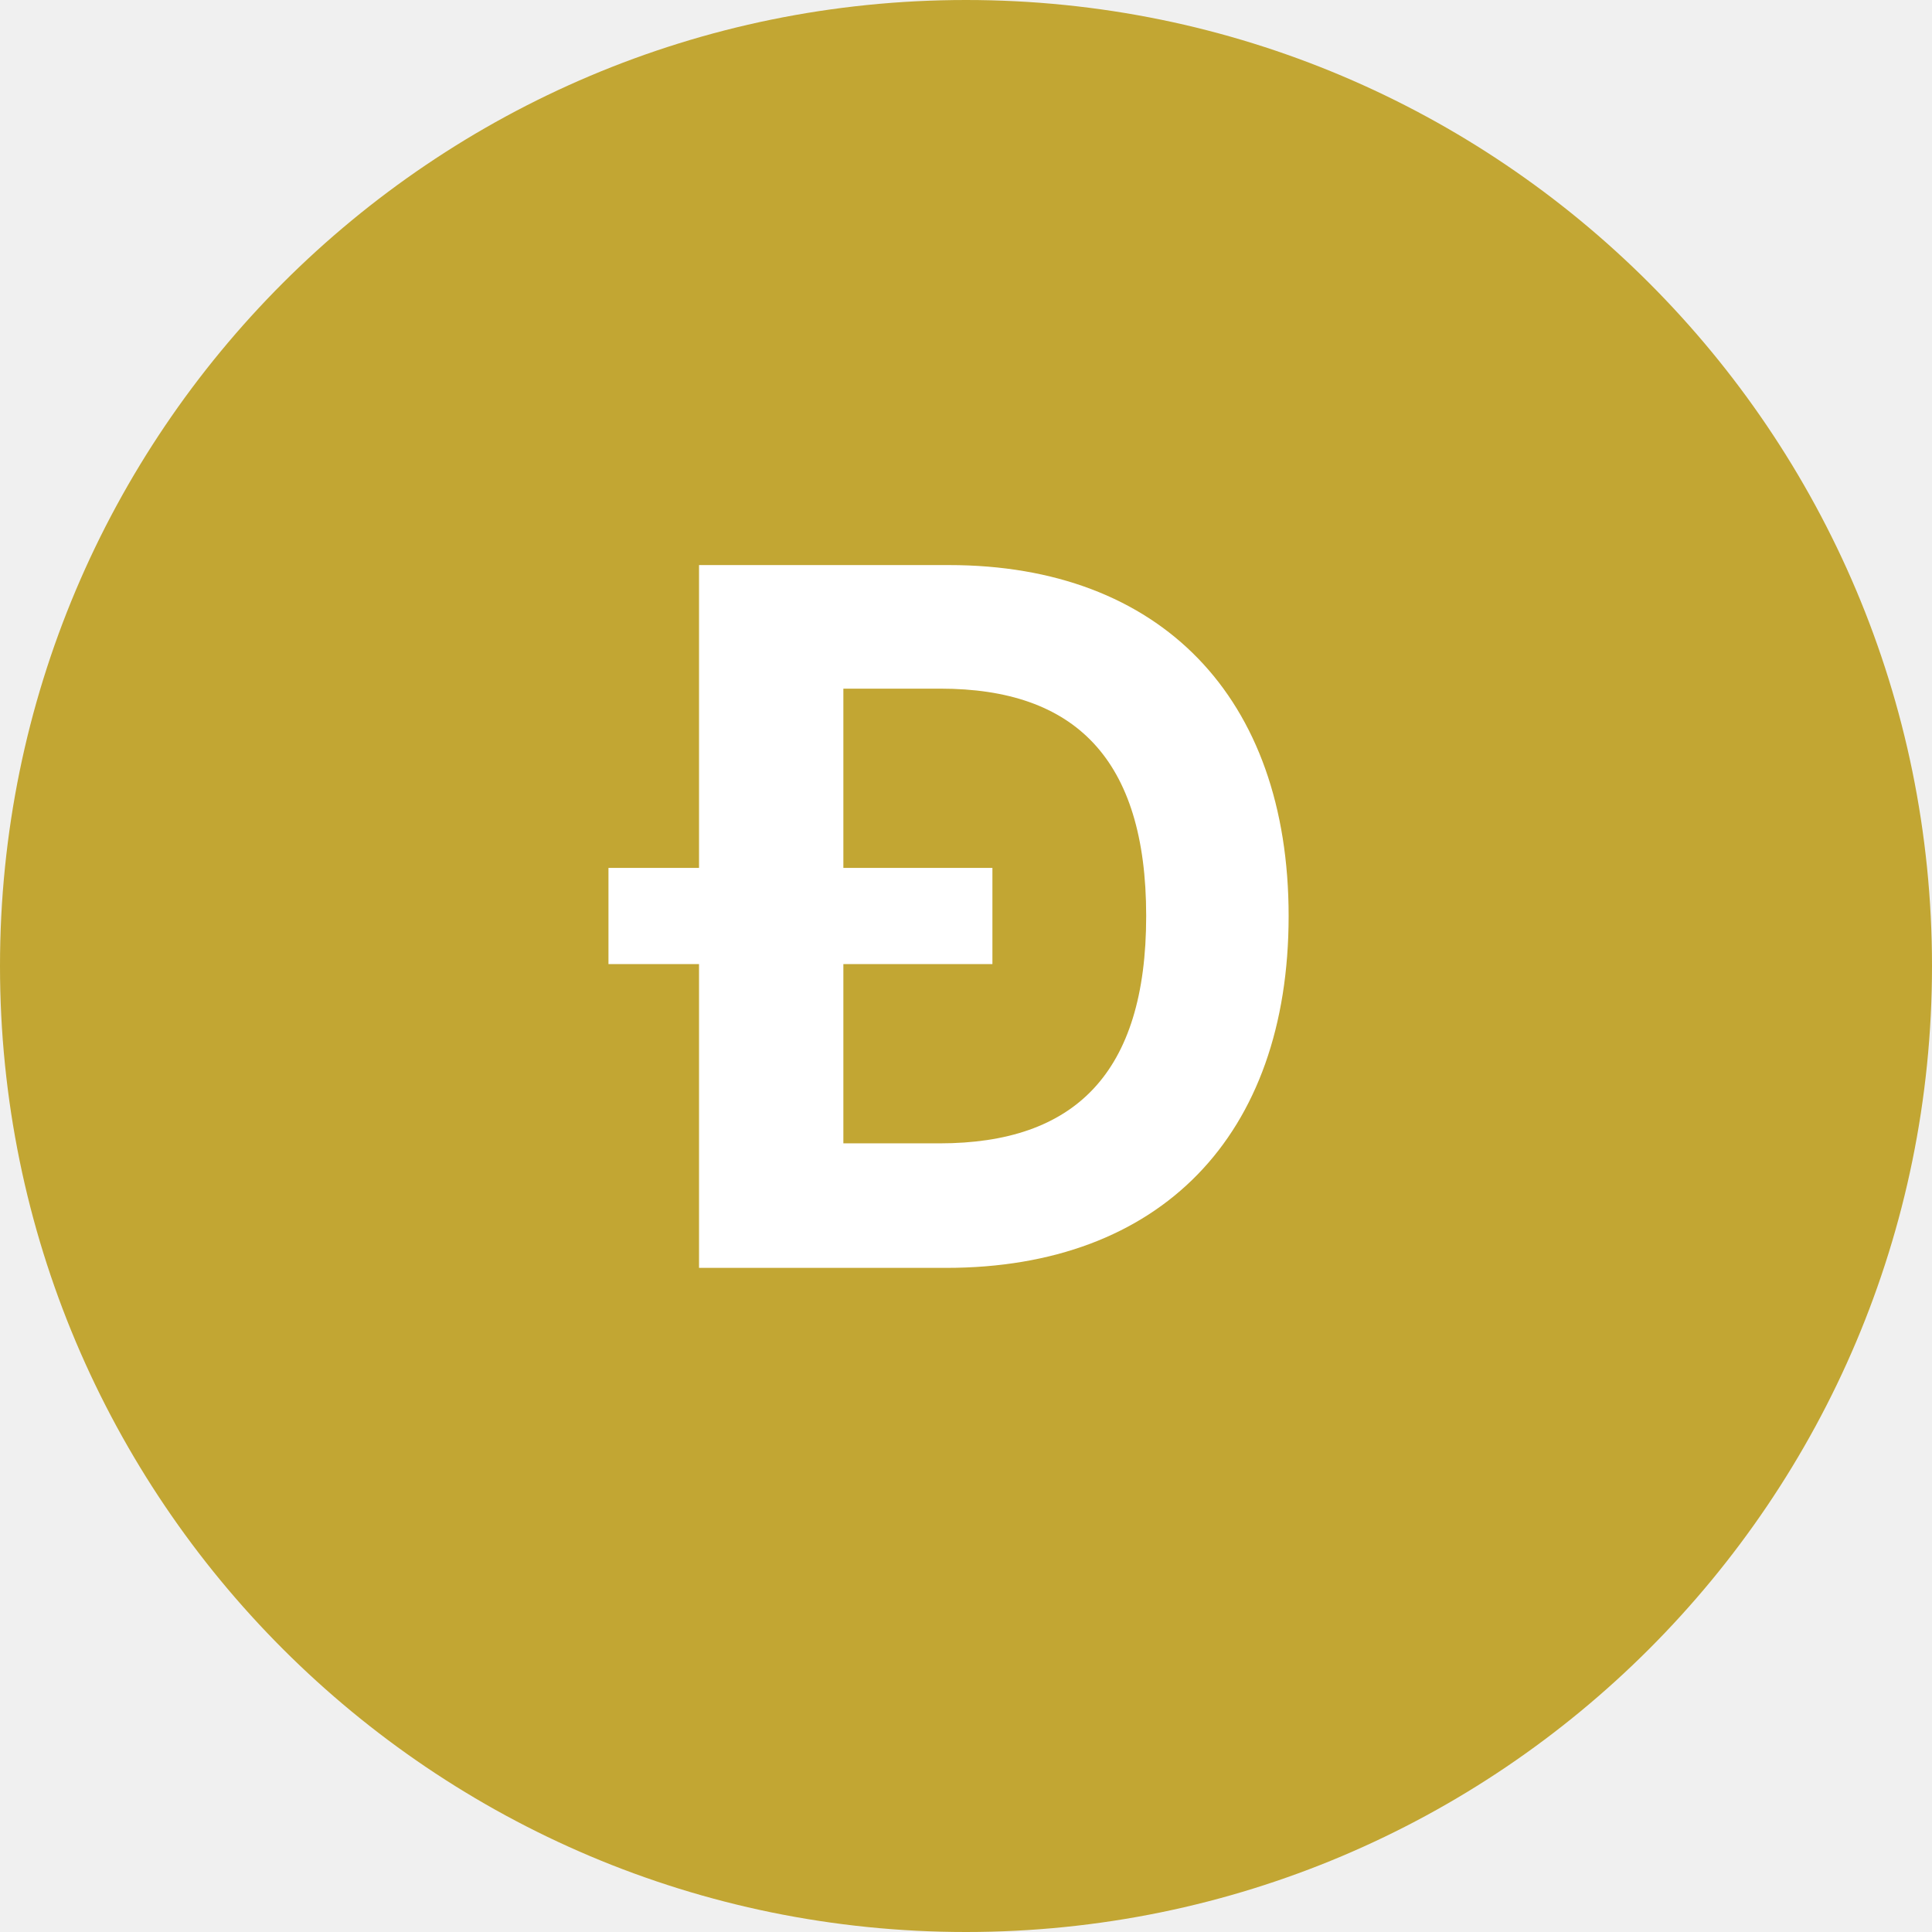
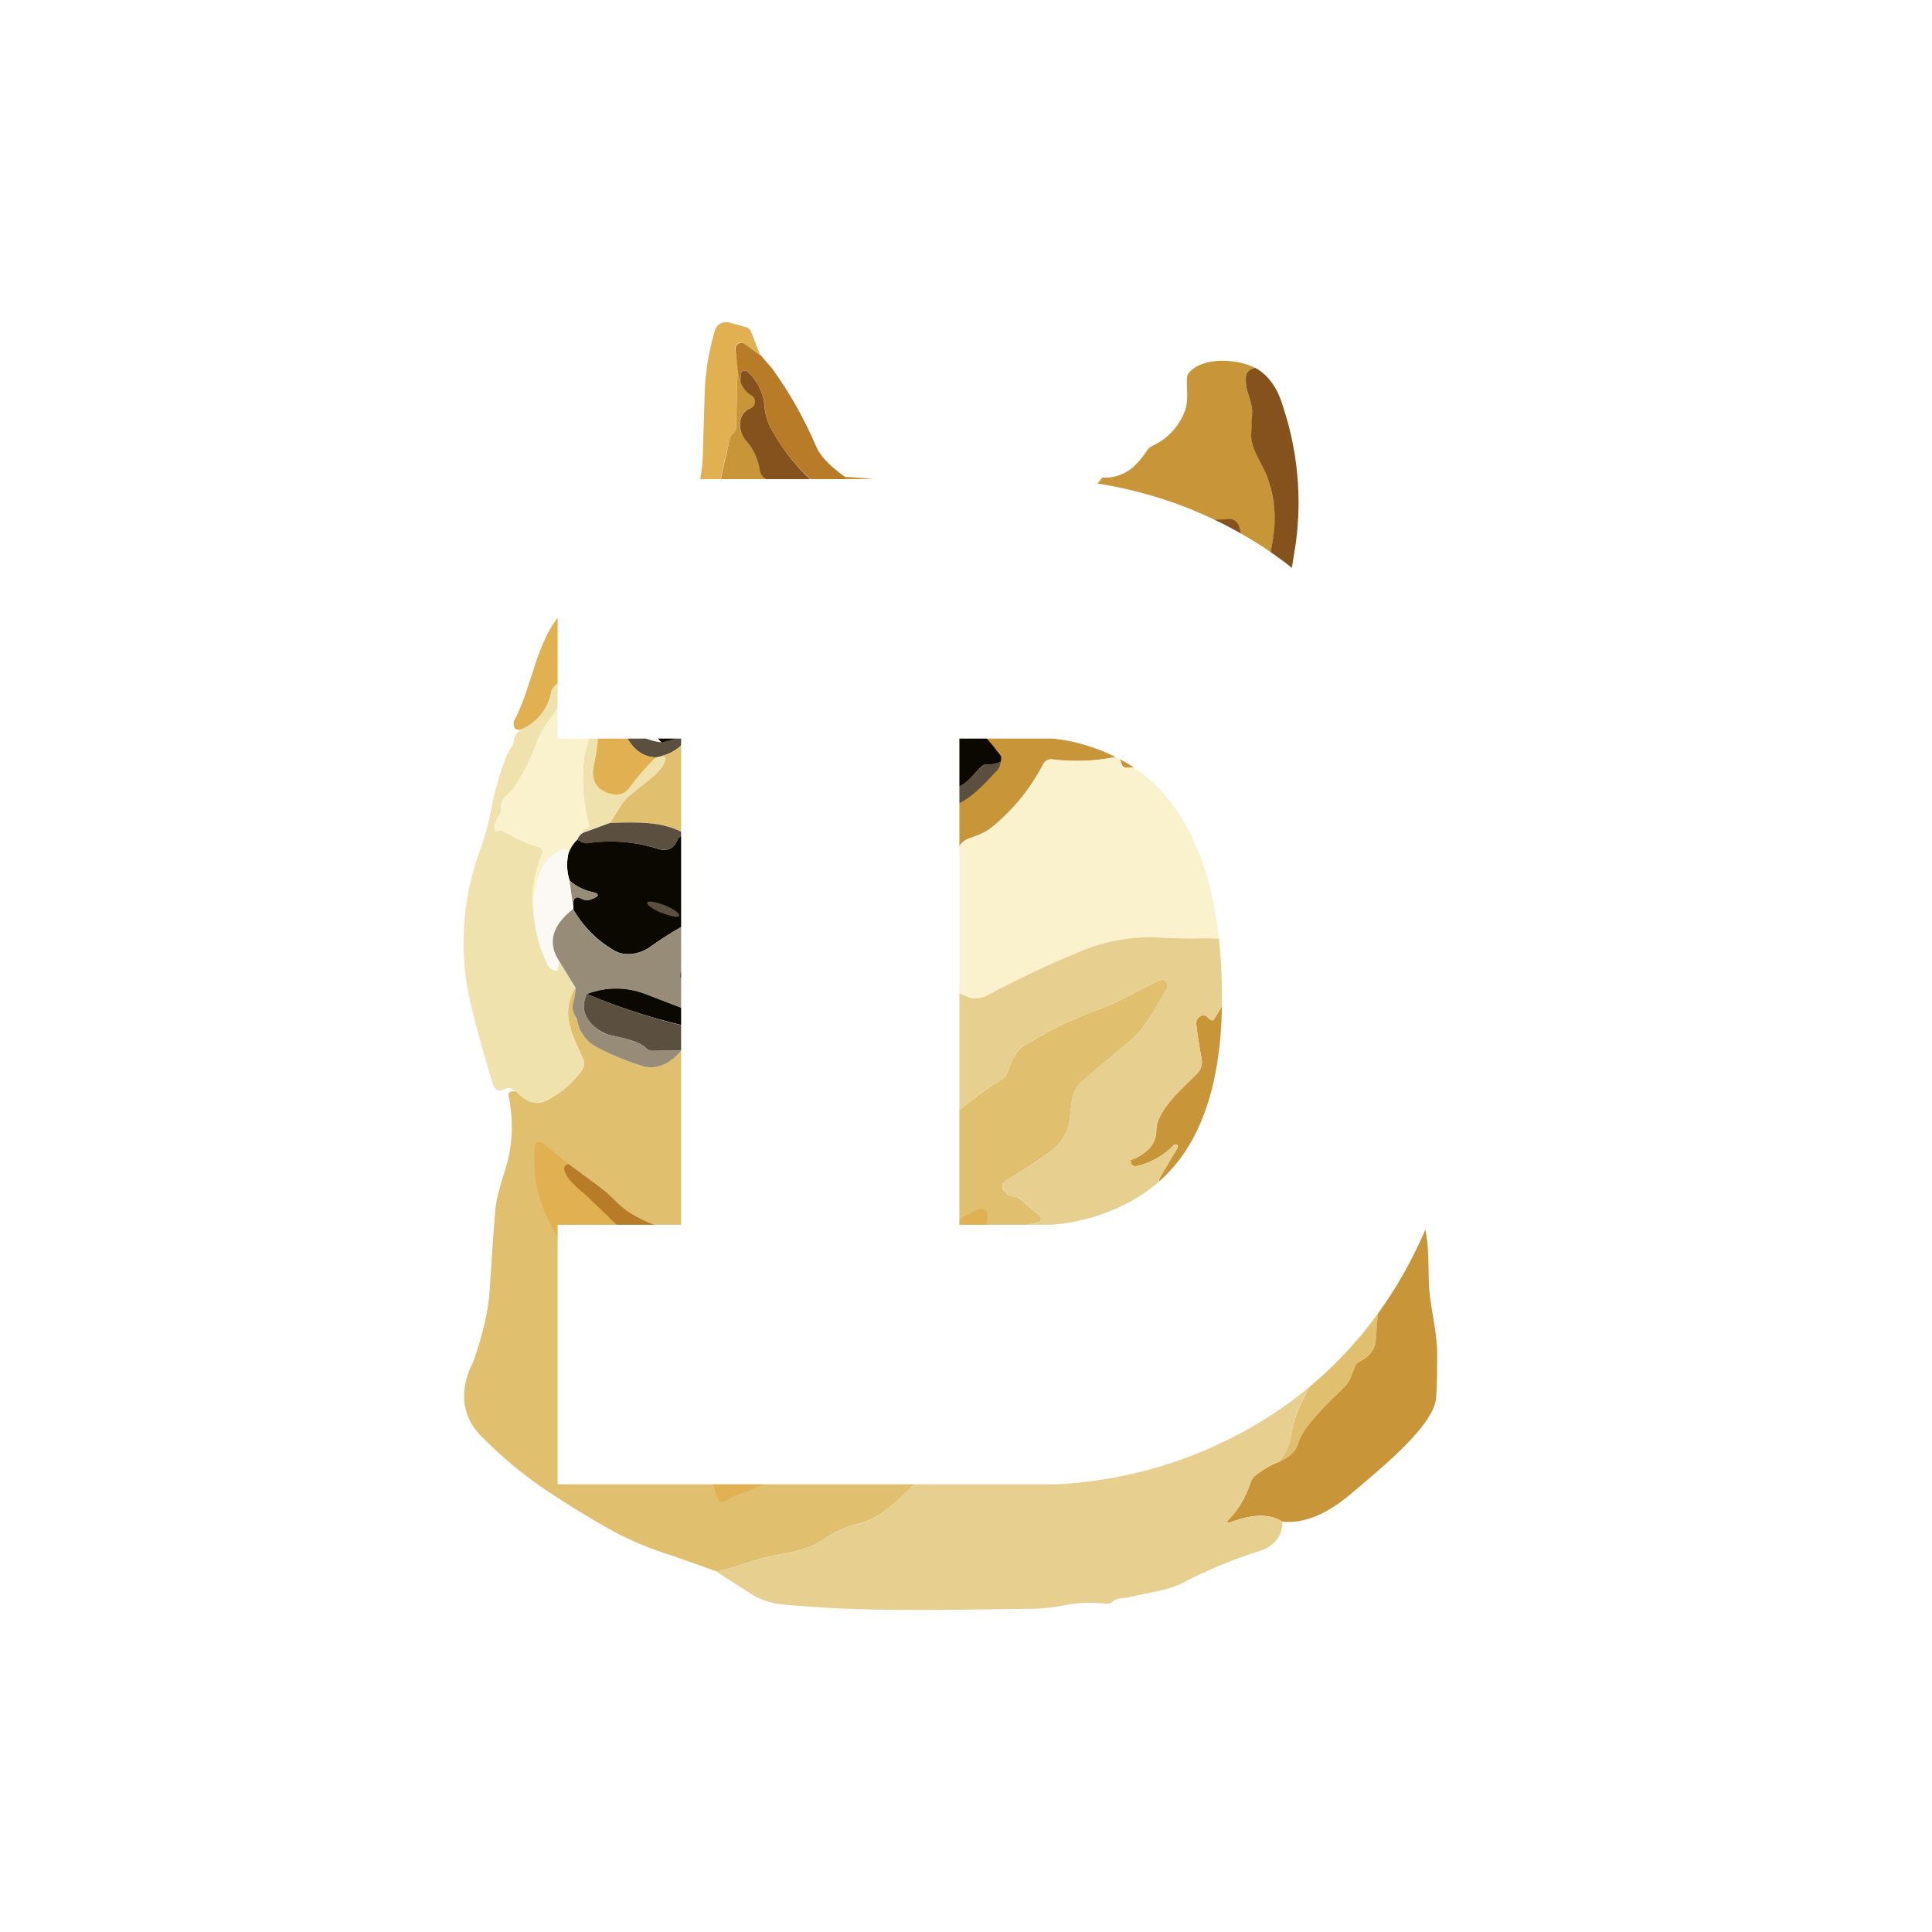
- <svg xmlns="http://www.w3.org/2000/svg" viewBox="0 0 32 32" width="32" height="32">
-   <circle cx="16" cy="16" r="16" fill="#C2A633" />
-   <text x="16" y="21" font-family="system-ui, -apple-system, sans-serif" font-size="16" font-weight="bold" fill="#FFFFFF" text-anchor="middle">Ð</text>
+ <svg xmlns="http://www.w3.org/2000/svg" width="24" height="24" fill="none" viewBox="0 0 24 24" class="web3icons">
+   <g clip-path="url(#DOGE__a)">
+     <path fill="#fff" d="M24 0H0v24h24z" />
+     <path fill="#E1B051" d="m9.448 4.41-.199-.14a.074.074 0 0 0-.117.07l.031.196-.02.78q0 .031-.023.055l-.02.02a.13.13 0 0 0-.034.062 21 21 0 0 0-.168.741.36.36 0 0 1-.094.172l-.168.18c-.21.226-.183.265.09.116a6 6 0 0 0 .632-.417c.07-.055.195-.07.363-.05a.12.12 0 0 1 .078.038c.07.074.145.129.227.176.027.012.043.039.046.07.02.133 0 .273-.093.375a1.06 1.06 0 0 0-.266.71.1.1 0 0 1-.046.086c-.2.117-.211.34-.375.495q-.115.105-.242.188l-.016-.523a.12.12 0 0 0-.128-.117c-.063 0-.125.039-.18.101a1.25 1.25 0 0 1-.523.379c-.164.039-.273.167-.34.39a.7.7 0 0 1-.144.226q.03-.533-.48-.48-.11.01-.35.215a.13.13 0 0 0-.04.07.63.63 0 0 1-.374.468c-.067.016-.098-.015-.094-.082q-.002-.016.008-.03c.257-.489.261-1.07.71-1.46q.182-.169.41-.266C8.285 6.951 8.69 6.44 8.73 5.68l.023-.765q.009-.416.13-.815a.14.14 0 0 1 .171-.094l.215.059a.1.1 0 0 1 .058.05l.117.297z" />
+     <path fill="#B87C29" d="m9.448 4.411.145.168q.325.451.546.968.069.168.347.37c.105.082 0 .125-.324.117a2.4 2.4 0 0 1-.57-.683.7.7 0 0 1-.093-.292.67.67 0 0 0-.21-.441.05.05 0 0 0-.087.031l-.004.094a.5.5 0 0 1-.039-.203l-.023-.2a.074.074 0 0 1 .113-.07l.195.141z" />
+     <path fill="#C89539" d="M15.594 4.571c-.082.008-.124.062-.117.156 0 .148.078.25.078.39q0 .133-.011.266c-.016.206.163.398.218.593q.115.4.055.706a6 6 0 0 0-.086.624.36.36 0 0 1-.129.254.06.06 0 0 0-.016.078l.024.023q.148.089.195.242a.047.047 0 0 0 .09.004.5.5 0 0 0 .058-.257c.04.039.067.078.07.101q.12.324.274.625c.109.222.175.41.207.565q.1.505.128 1.003c.008.16.055.402.117.547q.252.629.352 1.283v.874a.1.1 0 0 0 .023.078c.098.13.12.285.078.469q-.03.129.058.207.041.034.04.085a.66.66 0 0 1-.16.41.8.8 0 0 0-.164.273c-.094.285-.285.55-.586.625a.2.2 0 0 0-.113.082c-.12.202-.156.382-.406.476a.07.07 0 0 1-.074-.012q-.105-.074-.234.027c.05-.195.117-.39.203-.573a1 1 0 0 1 .176-.258q.198-.22.117-.57a.12.12 0 0 1 .02-.09c.132-.19.206-.39.358-.577a.87.87 0 0 0 .195-.593.03.03 0 0 0-.005-.018.03.03 0 0 0-.014-.013h-.024a.04.04 0 0 0-.015.011c-.234.254-.55.406-.742.703a4 4 0 0 1-.89.995.21.21 0 0 0-.077.187c.023.184 0 .386.245.39.04.004.055.024.055.059a.34.34 0 0 1-.066.207q-.175.249-.34.507a.05.05 0 0 0 .047.05l.063.005c-.07.039-.133.09-.219.097-.234.024-.386-.012-.457-.097q.2-.25.36-.402a.42.42 0 0 0 .134-.406.06.06 0 0 0-.06-.035.6.6 0 0 0-.164.046.06.06 0 0 1-.06-.005.06.06 0 0 1-.018-.057.7.7 0 0 0 .015-.246.1.1 0 0 1 .012-.062l.215-.363a.03.03 0 0 0 .004-.021l-.004-.01-.008-.008a.03.03 0 0 0-.018-.006.03.03 0 0 0-.017.006.9.9 0 0 1-.469.265c-.035.008-.054-.008-.066-.039l-.008-.031.004-.004a.6.6 0 0 0 .242-.156.34.34 0 0 0 .078-.222c0-.238.344-.535.503-.695a.21.21 0 0 0 .06-.183 5 5 0 0 1-.067-.43q-.006-.075.058-.105a.06.06 0 0 1 .04-.008q.017.002.034.016l.032.031q.041.036.066-.012l.14-.234a.07.07 0 0 0 .008-.047c-.039-.273.04-.5.227-.667a.44.44 0 0 0 .101-.265.07.07 0 0 0-.039-.07l-.117-.079a.08.08 0 0 1-.04-.078.65.65 0 0 1 .13-.312q.024-.03-.004-.054c-.09-.07-.156-.246-.078-.351a.25.25 0 0 0 .039-.102.06.06 0 0 0-.016-.058q-.176-.164-.066-.356.018-.04-.008-.07l-.191-.199a.07.07 0 0 1-.02-.058.2.2 0 0 0-.05-.156.04.04 0 0 0-.032-.016.04.04 0 0 0-.018.007.04.04 0 0 0-.013.016 1 1 0 0 1-.105.195l-.024.008q-.03 0-.023-.031l.039-.195q.013-.048-.039-.05l-.289-.012a.04.04 0 0 0-.035.018.04.04 0 0 0 0 .04l.105.156a.04.04 0 0 1 .004.035.04.04 0 0 1-.027.024.15.15 0 0 1-.101-.016l-.258-.129a.2.2 0 0 0-.086-.015l-.195.011c-.043 0-.07-.015-.078-.054l-.012-.031a.06.06 0 0 0-.07-.047c-.257.051-.52.06-.78.027a.11.11 0 0 0-.11.059c-.158.308-.38.58-.651.795-.086.067-.184.098-.281.133a.2.2 0 0 0-.078.05c-.16.18-.305.137-.523.133-.234-.003-.46-.015-.687-.027a.35.35 0 0 0-.156-.062.07.07 0 0 1-.059-.062 1.5 1.5 0 0 0-.202-.629.07.07 0 0 0-.07-.039.07.07 0 0 0-.063.047l-.137.359a.09.09 0 0 1-.061.054.09.09 0 0 1-.08-.023.1.1 0 0 1-.023-.05l-.035-.227a.5.5 0 0 0-.027-.105l-.078-.215a.05.05 0 0 1 .023-.062l.024-.004h.05c.028 0 .043-.012.055-.04a2.5 2.5 0 0 1 .188-.428.31.31 0 0 0-.004-.313c-.016-.027-.04-.03-.063-.007a3.3 3.3 0 0 0-.46.484q-.06.086-.078-.02a.1.1 0 0 0-.02-.05c-.02-.016-.039-.02-.066-.009-.238.118-.422.254-.547.418a.36.36 0 0 1-.218.144c-.031.004-.04-.007-.035-.039q.12-.312.304-.593c.04-.054.024-.109-.039-.164q-.029-.034-.062 0l-.293.273q0-.043.027-.078.175-.165.274-.452.087.006.105-.059a.9.9 0 0 1 .136-.292q.13-.082.242-.188c.164-.156.176-.378.375-.495a.1.1 0 0 0 .047-.086q.001-.407.265-.71a.46.46 0 0 0 .094-.375.09.09 0 0 0-.047-.07.9.9 0 0 1-.222-.176.13.13 0 0 0-.078-.039c-.176-.02-.297 0-.367.051q-.329.246-.632.418c-.274.148-.3.109-.09-.118l.168-.18a.4.4 0 0 0 .093-.17l.168-.742a.13.13 0 0 1 .035-.063l.02-.02a.08.08 0 0 0 .023-.054l.02-.78a.4.4 0 0 0 .035.207.33.33 0 0 0 .132.167.1.1 0 0 1 .047.086.09.09 0 0 1-.058.078c-.172.07-.156.285-.051.402.094.11.156.234.176.371.003.047.03.078.074.105a.84.84 0 0 0 .644.086q.481 0 .323-.117.645.04 1.23.176c.117.023.238.039.359.039.226 0 .433.062.663.082.226.02.453.078.663-.032a.9.9 0 0 0 .293-.253.54.54 0 0 0 .367-.117c.078-.067.14-.145.195-.23a.2.2 0 0 1 .058-.047.77.77 0 0 0 .402-.426c.051-.128.024-.273.028-.41q0-.044.03-.077c.184-.207.625-.16.82-.055" />
+     <path fill="#85511C" d="M15.594 4.57c.156.086.273.242.34.469.185.549.241 1.134.163 1.709l-.144.901a.5.5 0 0 1-.059.258l-.018.02a.05.05 0 0 1-.051-.003l-.017-.021a.43.43 0 0 0-.199-.242.063.063 0 0 1-.027-.078.1.1 0 0 1 .02-.024.36.36 0 0 0 .128-.253q.029-.328.086-.625a1.5 1.5 0 0 0-.055-.702c-.054-.195-.234-.39-.218-.597l.012-.261c0-.145-.079-.246-.079-.395-.007-.093.036-.144.118-.156m-5.428 1.468a.86.86 0 0 1-.648-.086.14.14 0 0 1-.078-.106.7.7 0 0 0-.172-.37c-.101-.117-.117-.332.051-.402a.09.09 0 0 0 .047-.128.1.1 0 0 0-.035-.036.3.3 0 0 1-.133-.168l.004-.094a.05.05 0 0 1 .086-.03.66.66 0 0 1 .21.44.7.7 0 0 0 .094.293q.23.408.57.687z" />
+     <path fill="#B87C29" d="M13.975 6.268a.1.1 0 0 1 .05-.02q.146-.016.11.118a.1.1 0 0 1-.04.055.84.84 0 0 0-.35.675c-.016.214.136.323.132.53l-.011.035a.07.07 0 0 1-.051.024.12.12 0 0 1-.117-.094 1 1 0 0 0-.149-.324.1.1 0 0 0-.054-.039.23.23 0 0 1-.156-.148.2.2 0 0 0-.047-.074l-.226-.195a.18.18 0 0 1-.07-.156.054.054 0 0 1 .055-.047c.01 0 .018 0 .026.008a.53.53 0 0 0 .328.086q.04-.001.074-.032z" />
+     <path fill="#85511C" d="M15.29 7.092a2.1 2.1 0 0 1-.77.858.06.06 0 0 1-.081-.023l-.051-.086a.1.1 0 0 0-.101-.047l-.266.035a.058.058 0 0 1-.061-.067.1.1 0 0 1 .014-.03c.152-.145.328-.316.39-.52a.6.6 0 0 1 .219-.3.043.043 0 0 0-.02-.078l-.148-.008a.074.074 0 0 1-.066-.066c0-.043.015-.078.055-.11.062-.05.12-.1.171-.16a.2.2 0 0 1 .2-.066c.155.028.32.04.49.024a.125.125 0 0 1 .126.086.5.5 0 0 1 .02.257 1 1 0 0 1-.122.3" />
+     <path fill="#B87C29" d="M9.9 7.899q.128-.397.379-.882.024-.047.07-.023.073.03.067.113a1.4 1.4 0 0 1-.235.648c-.136.21-.128.429-.19.663a.06.06 0 0 1-.051.039q-.054.007-.07-.027a.34.34 0 0 1-.04-.192 3 3 0 0 1 .07-.34" />
+     <path fill="#E1B051" d="m11.337 8.855-.374.246c-.114.047-.207.05-.293.008-.148-.078-.16-.277-.187-.425a.33.33 0 0 1 .011-.172q.048-.141.066-.289c.028-.246.254-.417.469-.53q.298-.149.573.1c.254.235.149.57.082.86a.07.07 0 0 1-.054.05.5.5 0 0 0-.289.152z" />
+     <path fill="#B87C29" d="M9.05 8.332a1 1 0 0 0-.136.293q-.018.064-.106.059-.117-.497-.605-.508.318-.13.523-.382a.25.25 0 0 1 .18-.102.12.12 0 0 1 .129.117zm6.407.316q.235-.016.29-.296l.006-.014.013-.01a.04.04 0 0 1 .027 0l.031.012a.09.09 0 0 1 .055.098 6.5 6.5 0 0 0-.063.975q.001.11-.086.04c-.05-.051-.09-.157-.109-.317a.1.1 0 0 0-.039-.078c-.136-.105-.28-.148-.312-.343a1 1 0 0 1 .191-.804.04.04 0 0 1 .024-.016q.012-.002.023.008v.016l-.078.226q-.013.051.027.086.094.071.07.172a.12.12 0 0 1-.05.078.24.24 0 0 0-.078.082.06.06 0 0 0 .027.078q.013.009.031.007" />
+     <path fill="#0B0802" d="M8.203 8.177q.484.011.605.508a1.14 1.14 0 0 1-.273.456l-.316.086c-.234-.234-.266-.492-.106-.78q.01-.017-.007-.028-.014-.01-.028.004a.7.7 0 0 1-.164.176q-.057-.005-.05-.04c.062-.218.175-.35.34-.386z" />
+     <path fill="#EFE2AD" d="M7.72 8.789q.001.036-.02.043c-.067.066-.117.109-.152.117q-.117.045-.117.167-.006.188-.047.36c-.055.214.02.343.214.39a.195.195 0 0 0 .219-.078q.146-.198.328-.379l.066-.015c.078 0 .078.046.004.148a.6.6 0 0 1-.094.101l-.28.227a.7.7 0 0 0-.149.164l-.117.187-.336.12.008-.027q.001-.024.031-.02.018.001.036-.026a.02.02 0 0 0 .003-.02 2.2 2.2 0 0 1-.058-.858l.074-.274a1.2 1.2 0 0 0 .043-.32.46.46 0 0 0-.074-.257.08.08 0 0 0-.074-.04q-.195.012-.254.169a.9.9 0 0 1-.148.273 1 1 0 0 0-.16.293 3 3 0 0 1-.273.542 1 1 0 0 1-.117.12.23.23 0 0 0-.055.173.14.14 0 0 1-.027.074.23.23 0 0 0-.047.156q-.001.047.039.023a.1.1 0 0 1 .062 0q.223.136.472.21a.07.07 0 0 1 .024.052l-.004.027c-.099.219-.14.46-.117.698q.042.41.183.68.022.043.078.066.042.013.047-.028l.016-.085.203.327c-.2.32-.032.601.097.894a.14.14 0 0 1-.015.133q-.178.245-.453.378c-.14.07-.273-.004-.367-.11l-.055-.038a.08.08 0 0 0-.078 0c-.078.039-.128.023-.156-.059q-.152-.482-.28-1.014a3.3 3.3 0 0 1 .128-1.912q.09-.251.137-.52c.039-.198.097-.409.183-.627a.6.6 0 0 1 .063-.114.13.13 0 0 0 .027-.07c0-.058.035-.11.094-.148a.63.63 0 0 0 .374-.468.13.13 0 0 1 .04-.07q.24-.204.35-.215c.34-.04.5.125.48.48" />
+     <path fill="#FCF9F5" d="M8.215 9.226q-.527-.069-.305-.628a.7.7 0 0 0 .168-.176c.008-.008.016-.012.028-.004q.018.011.007.028-.24.43.106.78zm.043-.75a.04.04 0 0 1 .039.012.04.04 0 0 1 .008.036.12.12 0 0 1-.07.081c-.047.024-.067.008-.055-.039q.018-.073.078-.09" />
+     <path fill="#FAF2CD" d="M7.24 10.342a.16.16 0 0 0-.067.09.4.4 0 0 0-.117.195c.008-.109-.063-.105-.2.008-.179.14-.237.46-.233.675-.026-.248.015-.5.12-.726a.07.07 0 0 0-.023-.05 2 2 0 0 1-.472-.207.06.06 0 0 0-.062 0q-.041.018-.04-.028a.2.2 0 0 1 .047-.156.1.1 0 0 0 .028-.078c0-.066.015-.125.058-.168q.09-.092.11-.12.162-.244.277-.547.065-.168.16-.289a.9.9 0 0 0 .148-.273q.06-.157.254-.167a.08.08 0 0 1 .078.039.46.46 0 0 1 .07.257q-.001.166-.043.324l-.074.273c-.039.29-.019.584.058.866l-.004.008q-.016.028-.039.027c-.015-.003-.027 0-.027.02z" />
+     <path fill="#5B4F40" d="M7.864 8.562c0 .02.011.032.05.036-.152.374-.05.585.305.624l.312-.082a.12.12 0 0 0-.023.074.57.57 0 0 1-.297.18l-.066.015c-.293-.012-.43-.32-.445-.577.015 0 .023-.02.02-.043a.8.8 0 0 0 .144-.227" />
+     <path fill="#FCF9F5" d="M8.515 8.586c-.027.04-.027.086 0 .106.028.02.074.004.098-.031.027-.04.027-.086 0-.106s-.074-.004-.098.031" />
+     <path fill="#E0C06E" d="M10.74 10.575q-.087-.016-.086.067c.008.179-.008.343-.047.48q-.029.118-.035.241c0 .18-.062.3.02.504l.008.413q0 .05.03.086.207.258.406.48.241.271.032.535c-.117.144-.21.273-.402.316a2.1 2.1 0 0 0-.738.3c-.156.106-.343.145-.523.203-.124.043-.128.09-.003.14l.398.168c.37.164.73.176 1.123.102.254-.047.363-.328.496-.515.129-.195.378-.191.55-.344a3.5 3.5 0 0 1 .48-.343.12.12 0 0 0 .055-.062c.054-.137.093-.277.226-.36.316-.195.624-.343.913-.444.273-.094.503-.25.769-.367a.06.06 0 0 1 .078.027q.03.045 0 .09c-.137.223-.25.472-.457.64l-.6.507c-.133.11-.125.328-.149.488q-.031.232-.273.406c-.156.11-.312.214-.484.312-.097.055-.105.117-.015.191q.03.025.078.027c.03 0 .062.012.085.032l.239.207a.05.05 0 0 1 .013.06l-.013.018-.024.007c-.296.059-.609.117-.718.445a.09.09 0 0 0 .063.117.2.2 0 0 0 .155-.02c.22-.116.484-.214.726-.116q.223.086.445.085c.14 0 .274.051.39.149q.043.03.09.023a.26.26 0 0 0 .156-.082q.101.128.453.098c.086-.008.148-.055.218-.098l.695-.421q.129-.104.234-.027.035.023.074.011c.25-.097.285-.273.406-.476a.2.2 0 0 1 .117-.082c.297-.074.488-.34.585-.624a.8.8 0 0 1 .157-.273.64.64 0 0 0 .163-.41.1.1 0 0 0-.039-.086c-.058-.054-.078-.12-.058-.207.043-.183.02-.339-.078-.468a.13.13 0 0 1-.027-.078l.007-.874q.106.388.254.742.18.449.226.694.137.761.028 1.53-.076-.2-.168.093c-.063.203-.043.367-.156.558a1.2 1.2 0 0 0-.129.496q-.041.38-.066.741c-.008.125-.078.219-.2.285a.12.12 0 0 0-.054.059c-.047.101-.062.187-.148.269-.156.152-.508.476-.562.687-.031.117-.129.18-.234.226a.7.7 0 0 0 .14-.296 2 2 0 0 1 .078-.313 3 3 0 0 1 .18-.359c.23-.382.148-.815.093-1.233a.11.11 0 0 0-.101-.094 1.1 1.1 0 0 0-.539.079c-.296.132-.546.218-.819.468-.195.175-.312.43-.515.57q-.364.242-.991.495-.656.257-1.32.496a2 2 0 0 0-.362.168c-.414.234-.617.682-1.097.8a1.2 1.2 0 0 0-.417.194c-.18.122-.406.157-.617.196-.234.043-.452.144-.702.199-.219-.078-.449-.164-.69-.242a4 4 0 0 1-.672-.3 13 13 0 0 1-.733-.45 5.2 5.2 0 0 1-.84-.698c-.257-.265-.257-.6-.093-.913.12-.344.195-.652.207-.929q.03-.499.07-.98.012-.144.125-.495.133-.428.039-.897-.01-.046.031-.059c.02-.008.04-.004.063 0 .097.11.226.183.366.117q.277-.138.453-.382a.14.14 0 0 0 .016-.133c-.13-.293-.297-.573-.098-.893a.8.8 0 0 1-.027.183.21.21 0 0 0 .023.172l.027.066q.043.206.242.312.264.152.562.238.247.078.488-.19.177.004.605.132a.37.37 0 0 0 .402-.11c.078-.03.257-.062.527-.093q.177-.024.694-.234a.05.05 0 0 0 .027-.031.06.06 0 0 0 0-.04v-.023a.035.035 0 0 0-.035-.023h-.011a2.8 2.8 0 0 1-.828.144c-.109 0-.21.047-.312.078-.183.063-.534-.105-.694-.191a.26.26 0 0 1 .12-.254.16.16 0 0 0 .051-.062q.036-.087.137-.086.118.028.382-.04.165-.036.172-.143a.1.1 0 0 0-.05-.086.22.22 0 0 1-.09-.098c-.008-.015 0-.031.02-.039l.022-.004q.018-.005.024.008.029.072.094.086.04.012.085-.024.135-.104.13-.32a.64.64 0 0 1 .276-.242q.043-.024.031-.066a.9.9 0 0 0-.187-.41c-.101-.117-.265-.16-.39-.26-.16-.13-.379-.106-.562-.048a.04.04 0 0 0-.023.02v.011q.001.026-.028.028a.23.23 0 0 0-.117.047 1.5 1.5 0 0 0-.421-.316c-.273-.168-.625-.149-.937-.141l.117-.187a.6.6 0 0 1 .145-.164l.28-.227a.6.6 0 0 0 .094-.101q.109-.15-.004-.148a.57.57 0 0 0 .297-.18l.293-.273q.033-.034.066 0 .086.083.039.164a3 3 0 0 0-.308.593c-.008.031 0 .043.035.04a.36.36 0 0 0 .218-.145c.125-.164.309-.3.547-.418q.036-.016.062.008.023.02.027.05.013.107.078.02a3 3 0 0 1 .457-.484q.04-.034.062.008a.3.3 0 0 1 0 .312 3 3 0 0 0-.183.43c-.012.027-.027.039-.055.039h-.05a.05.05 0 0 0-.047.043v.023l.078.215q.023.053.027.105l.035.226a.086.086 0 0 0 .13.063.1.1 0 0 0 .038-.043l.133-.36a.074.074 0 0 1 .132-.007c.118.199.184.41.203.624a.07.07 0 0 0 .059.067.36.36 0 0 1 .156.062" />
+     <path fill="#0B0802" d="M12.43 9.463a.34.34 0 0 1-.165.032.1.1 0 0 0-.078.03c-.09.087-.16.196-.28.25a.67.67 0 0 1-.469.036c-.152-.219-.168-.43-.059-.636a.04.04 0 0 1 .07-.008.18.18 0 0 0 .13.07q.08.001.05-.074c-.16-.36-.538.047-.605.195q-.117.271.188.484l.015.031q.012.03-.011.059a.1.1 0 0 1-.04.02c-.155-.044-.386-.071-.472-.212a.8.8 0 0 1-.105-.253.08.08 0 0 1 .024-.078l.339-.312.379-.242q.417-.115.683.097.194.152.39.414.023.024.023.043l-.004.05z" />
+     <path fill="#E1B051" d="M7.7 8.831c.012.258.156.566.445.578-.117.117-.23.246-.328.378a.195.195 0 0 1-.218.078c-.195-.047-.27-.175-.215-.39a2 2 0 0 0 .047-.359c0-.078.04-.137.117-.164a.7.7 0 0 0 .152-.117z" />
+     <path fill="#FCF9F5" d="M11.435 9.81q-.042.052-.223.032c-.203-.14-.265-.304-.187-.484.066-.148.445-.554.605-.195.02.05.004.078-.05.074a.18.18 0 0 1-.13-.07.039.039 0 0 0-.07.008q-.167.309.055.636" />
+     <path fill="#FAF2CD" d="M15.466 11.7a2.4 2.4 0 0 0-.515-.04q-.258.006-.516-.01a2.24 2.24 0 0 0-1.014.167q-.626.264-1.16.55a.3.3 0 0 1-.116.04.3.3 0 0 1-.14-.028.92.92 0 0 0-.652-.055.11.11 0 0 1-.098-.015.43.43 0 0 1-.164-.2.16.16 0 0 0-.164-.1.36.36 0 0 1-.335-.145c-.082-.2-.02-.32-.02-.5a1 1 0 0 1 .04-.242q.053-.21.042-.48 0-.082.086-.066c.226.012.457.024.687.027.218.004.363.047.527-.132a.2.2 0 0 1 .074-.051c.097-.039.195-.066.28-.133a2.5 2.5 0 0 0 .652-.796.11.11 0 0 1 .113-.058q.404.047.777-.028a.063.063 0 0 1 .07.047l.008.031q.02.06.078.055l.2-.012c.03 0 .058 0 .085.016l.258.129a.2.2 0 0 0 .101.015.04.04 0 0 0 .016-.008.04.04 0 0 0 .011-.015.04.04 0 0 0 0-.035l-.109-.156a.04.04 0 0 1 0-.04.04.04 0 0 1 .035-.019l.289.012c.035 0 .047.02.039.05l-.04.196c0 .02.005.031.024.031.008 0 .02 0 .024-.012a1 1 0 0 0 .109-.19.04.04 0 0 1 .027-.024.04.04 0 0 1 .032.015.2.2 0 0 1 .05.156c0 .024.004.04.02.059l.19.195c.02.023.02.047.009.074q-.11.194.066.351.025.03.02.063a.24.24 0 0 1-.043.097c-.078.11-.012.285.078.355q.029.025.004.055a.6.6 0 0 0-.13.312.08.08 0 0 0 .04.078l.117.078q.04.024.039.07a.44.44 0 0 1-.101.266" />
+     <path fill="#5B4F40" d="M12.429 9.465a.16.16 0 0 1-.047.109c-.156.168-.335.37-.554.44-.258.079-.425-.019-.652-.062a.1.1 0 0 0 .04-.019q.023-.03.011-.059l-.016-.03c.121.015.195 0 .223-.032q.246.07.468-.035c.125-.055.195-.164.289-.25a.1.1 0 0 1 .078-.031.34.34 0 0 0 .164-.035zm-4.85.757c.312-.008.663-.028.936.14a.4.4 0 0 0-.097.063c-.043.117-.13.156-.246.117a1.95 1.95 0 0 0-.87-.067q-.054.01-.13-.043a.16.16 0 0 1 .067-.085z" />
+     <path fill="#0B0802" d="M8.516 10.36q.251.131.421.313l.031.07c-.039.188-.168.52-.35.609a.16.16 0 0 0-.079.078.16.16 0 0 1-.066.078 5 5 0 0 0-.39.25c-.125.093-.313.132-.453.05a1.4 1.4 0 0 1-.511-.515l.004-.02c-.008-.05 0-.085.011-.104q.029-.036.074-.012.07.04.133.015.175-.06-.008-.097a.6.6 0 0 1-.257-.137.63.63 0 0 1-.02-.312.4.4 0 0 1 .117-.195q.076.053.13.043a1.95 1.95 0 0 1 .87.07c.116.04.202-.004.245-.117q.011-.024.098-.066" />
+     <path fill="#EFE2AD" d="M9.935 11.599c.012-.036-.011-.067-.078-.098-.027-.016-.039-.04-.027-.066q.035-.128-.07-.227a3 3 0 0 1-.32-.35.43.43 0 0 0-.312-.157q-.06-.01-.047.066c-.024.008-.059 0-.113-.023l-.032-.07a.23.23 0 0 1 .117-.04c.02 0 .032-.015.028-.03v-.012a.04.04 0 0 1 .023-.02c.184-.058.402-.078.562.047.125.101.289.14.39.261a.9.9 0 0 1 .188.41c.008.032 0 .05-.032.067a.6.6 0 0 0-.273.242z" />
+     <path fill="#FCF9F5" d="M7.056 10.628a.63.63 0 0 0 .02.312l.047.336-.004.019c-.262.203-.32.422-.172.648l-.015.086c0 .027-.02.039-.043.027a.14.14 0 0 1-.082-.066 1.8 1.8 0 0 1-.18-.68c-.008-.214.05-.534.23-.678.137-.11.207-.113.2 0zm2.88.971q.006.216-.129.32-.045.036-.085.024c-.04-.008-.075-.04-.094-.086q-.006-.016-.023-.008l-.024.004c-.023.008-.027.024-.02.04a.24.24 0 0 0 .09.097.1.1 0 0 1 .051.085c0 .07-.062.118-.172.149q-.264.06-.382.039a.33.33 0 0 1-.215-.172.1.1 0 0 1-.015-.078 1 1 0 0 0 .015-.28c-.011-.114.047-.208.117-.286a.1.1 0 0 0 .032-.078v-.6c-.008-.052.011-.079.05-.071a.46.46 0 0 1 .313.16c.093.125.202.242.316.351q.105.099.07.226c-.008.032 0 .051.027.067.067.031.09.062.078.097" />
+     <path fill="#968C78" d="M8.968 10.744q.08.034.113.023v.605a.1.1 0 0 1-.031.074c-.07.078-.129.172-.117.285q.01.136-.016.277a.13.13 0 0 0 .012.078q.084.148.218.172-.1-.001-.136.086a.14.14 0 0 1-.05.062.26.26 0 0 0-.122.253q-.413-.155-.823-.312a1 1 0 0 0-.726 0q-.089.194.031.34c.059.07.14.144.238.168.133.03.375.07.469.168.02.019.039.03.07.03l.367-.003c-.156.18-.324.242-.488.191a3 3 0 0 1-.562-.234.46.46 0 0 1-.242-.316.2.2 0 0 0-.027-.067.21.21 0 0 1-.024-.171.8.8 0 0 0 .028-.184l-.203-.328q-.222-.34.171-.647.205.34.508.515c.144.078.331.039.46-.05a4 4 0 0 1 .386-.25.16.16 0 0 0 .07-.079.14.14 0 0 1 .079-.078c.18-.09.312-.421.35-.608zm-1.893.195a.64.64 0 0 0 .258.136q.176.038.008.098a.15.15 0 0 1-.133-.016q-.046-.023-.074.012-.024.03-.012.105z" />
+     <path fill="#5B4F40" d="M8.219 11.338c.109.047.206.063.218.04.012-.032-.07-.087-.18-.133-.109-.043-.206-.059-.218-.032-.008.028.07.082.18.13z" />
+     <path fill="#968C78" d="M9.468 11.462q0 .034-.035.05-.031.017-.04-.02-.002-.022.008-.046c.04-.078.063-.07.067.015" />
+     <path fill="#E7CF90" d="M15.465 11.699q-.28.252-.226.667.002.024-.008.047l-.14.234c-.016.031-.04.039-.067.012l-.031-.032a.1.1 0 0 0-.039-.015c-.008 0-.024 0-.035.008q-.065.03-.059.105c.016.14.04.28.067.43a.2.2 0 0 1-.059.183c-.156.156-.5.456-.507.694a.33.33 0 0 1-.074.223.6.6 0 0 1-.242.156v.004l.004.03c.011.032.03.048.066.04a.9.9 0 0 0 .468-.262.03.03 0 0 1 .018-.006q.01 0 .017.006.01.006.01.016a.03.03 0 0 1-.002.02l-.214.362a.1.1 0 0 0-.016.063.7.7 0 0 1-.012.246v.023a.055.055 0 0 0 .05.043l.028-.004a.6.6 0 0 1 .164-.047q.024-.001.043.016.018.016.024.039a.43.43 0 0 1-.141.39q-.195.185-.36.398a.24.24 0 0 1-.155.078.1.1 0 0 1-.082-.02.62.62 0 0 0-.39-.148c-.156 0-.3-.027-.449-.085-.242-.098-.507 0-.722.117a.2.2 0 0 1-.156.02.1.1 0 0 1-.058-.045.1.1 0 0 1-.008-.073c.109-.328.421-.39.718-.445a.05.05 0 0 0 .037-.036.05.05 0 0 0-.014-.05l-.234-.207a.13.13 0 0 0-.09-.03.12.12 0 0 1-.078-.028c-.09-.074-.078-.137.016-.195q.257-.14.484-.308.242-.174.273-.406c.023-.16.015-.379.148-.492l.6-.503c.208-.168.321-.418.458-.64a.08.08 0 0 0 0-.09.06.06 0 0 0-.079-.027c-.265.117-.495.273-.768.367q-.44.152-.913.444c-.133.078-.172.223-.227.36a.12.12 0 0 1-.054.062q-.276.163-.48.343c-.172.156-.422.152-.55.344-.133.187-.242.468-.496.515a1.84 1.84 0 0 1-1.124-.102l-.398-.168c-.125-.05-.12-.097 0-.14.184-.059.367-.098.527-.203.225-.146.475-.247.738-.3.19-.04.288-.176.401-.316q.21-.262-.03-.535a9 9 0 0 1-.407-.48.14.14 0 0 1-.03-.086l-.009-.413a.35.35 0 0 0 .336.14.16.16 0 0 1 .164.101.5.5 0 0 0 .164.2.12.12 0 0 0 .097.015.9.9 0 0 1 .652.055q.067.03.14.023a.3.3 0 0 0 .117-.035 13 13 0 0 1 1.156-.546c.32-.135.667-.194 1.014-.172q.26.015.52.008c.175 0 .346.008.514.039z" />
+     <path fill="#968C78" d="m9.307 12.008-.019-.027c-.016-.028-.008-.04.023-.047.02-.004.04 0 .051.011l.01.012.006.016q.001.035-.028.047a.03.03 0 0 1-.027 0 .04.04 0 0 1-.016-.012" />
+     <path fill="#5B4F40" d="M8.48 12.165a.04.04 0 0 1-.023-.016.04.04 0 0 1-.008-.023c0-.035.008-.063.04-.078q.04-.025.062.015.016.03.02.059-.001.059-.055.047z" />
+     <path fill="#0B0802" d="M8.84 12.664c.16.082.51.25.694.187.102-.031.203-.078.313-.078.285-.004.568-.053.838-.144a.04.04 0 0 1 .032.023l.007.02v.039a.06.06 0 0 1-.031.031q-.514.216-.694.234c-.273.04-.445.066-.527.097a6 6 0 0 0-.379-.171 2 2 0 0 0-.394-.117 7.4 7.4 0 0 1-1.408-.437 1 1 0 0 1 .725 0q.41.158.82.312z" />
+     <path fill="#5B4F40" d="M7.29 12.346q.69.294 1.404.441c.157.031.29.067.398.117q.198.082.379.168-.175.177-.402.11-.295-.099-.605-.133l-.367.004a.1.1 0 0 1-.07-.032c-.093-.097-.335-.136-.468-.167a.5.5 0 0 1-.238-.168q-.118-.146-.031-.34" />
+     <path fill="#B87C29" d="m15.562 15.367-.694.421h-.063a.05.05 0 0 1-.047-.053l.008-.025.332-.484a.4.4 0 0 0 .066-.206q-.002-.054-.054-.055c-.25-.008-.223-.21-.242-.39q-.013-.122.074-.191a4 4 0 0 0 .89-.992c.19-.3.507-.452.74-.706a.04.04 0 0 1 .039-.012q.01.005.015.013a.04.04 0 0 1 .005.019.87.87 0 0 1-.195.593c-.152.183-.226.39-.359.577a.12.12 0 0 0-.02.09c.055.234.017.421-.116.57a1 1 0 0 0-.176.257 3 3 0 0 0-.203.574" />
+     <path fill="#E1B051" d="M7.06 14.459c-.07.02-.066.078.008.187.035.04.074.086.117.121.363.304.554.617 1.042.804a.14.14 0 0 1 .07.07c.039.078.066.152.09.226.062.176.175.336.35.476a.1.1 0 0 0 .079.02.1.1 0 0 0 .066-.05.1.1 0 0 1 .024-.032.05.05 0 0 1 .035-.012q.019 0 .031.012c.226.203.312.702.386 1.015a.074.074 0 0 0 .09.05q.02-.001.031-.02c.207-.214.34-.468.39-.768q.007-.046.055-.039h.027a.02.02 0 0 1 .02.012v.008l-.012.128c0 .035.012.047.047.043q.035 0 .05-.035l.184-.402a.54.54 0 0 1 .246-.238c.234-.117.484-.226.687-.386q.263-.21.566-.355a.04.04 0 0 0-.008-.05q-.012-.006-.047.007.248-.106.355-.172.291-.175.207.152-.058.21-.156.406a.5.5 0 0 1-.21.223c-.274.156-.453.405-.735.538a1.24 1.24 0 0 0-.659.73c-.094.296-.273.546-.44.8a1.7 1.7 0 0 1-.781.604.9.9 0 0 0-.258.114.06.06 0 0 1-.078-.008 1.1 1.1 0 0 1-.09-.324 3.8 3.8 0 0 0-.312-1.128 1.1 1.1 0 0 0-.242-.351q-.587-.57-1.15-1.163c-.169-.175-.25-.378-.356-.585a1.65 1.65 0 0 1-.129-.878.1.1 0 0 1 .028-.02c.007-.003.02-.007.03-.003q.02 0 .032.011z" />
+     <path fill="#B87C29" d="m7.06 14.459.36.265q.129.094.241.211c.25.254.703.367 1.065.457q.304.076.8.066 1.11-.03 2.205-.215a.04.04 0 0 1 .01.015.04.04 0 0 1-.014.048 3 3 0 0 0-.554.343c-.203.16-.453.27-.687.386a.55.55 0 0 0-.246.235q-.088.209-.183.405a.06.06 0 0 1-.05.04c-.036 0-.048-.012-.048-.048l.012-.128-.001-.008-.005-.006-.006-.004-.007-.002h-.028q-.046-.007-.054.04a1.43 1.43 0 0 1-.39.768.07.07 0 0 1-.07.02.07.07 0 0 1-.051-.051c-.078-.312-.157-.812-.387-1.015a.05.05 0 0 0-.031-.011c-.016 0-.027 0-.035.011a.1.1 0 0 0-.023.031.1.1 0 0 1-.067.051.1.1 0 0 1-.078-.02 1.05 1.05 0 0 1-.351-.475 2 2 0 0 0-.09-.227.13.13 0 0 0-.07-.07c-.488-.187-.679-.5-1.042-.804a1 1 0 0 1-.117-.12q-.115-.158-.008-.188" />
+     <path fill="#C89539" d="M17.611 14.74q.036.258.09.51c.054.242.039.457.05.703.008.253.094.546.102.831 0 .191 0 .379-.012.566-.012.351-.694.897-1.053 1.202q-.459.392-.859.35-.222-.146-.62 0-.116.042-.027-.046.168-.177.253-.44a.16.16 0 0 1 .05-.079c.095-.078.196-.136.313-.183.101-.047.199-.11.23-.227.055-.21.406-.534.562-.686.086-.082.101-.168.148-.274a.12.12 0 0 1 .055-.054c.125-.067.195-.16.199-.285a20 20 0 0 1 .066-.742c.016-.171.043-.343.133-.495.11-.191.09-.355.156-.558.059-.195.117-.226.164-.094" />
+     <path fill="#E7CF90" d="M15.894 18.155a1.2 1.2 0 0 0-.308.183.16.16 0 0 0-.05.078c-.05.164-.138.315-.255.44-.058.06-.046.079.032.048q.393-.147.616 0a.33.33 0 0 1-.082.238.4.4 0 0 1-.203.125q-.52.169-.94.39c-.215.11-.441.125-.671.183-.07.02-.152 0-.21.055a.1.1 0 0 1-.039.023.1.1 0 0 1-.044.004 1.7 1.7 0 0 0-.503.016q-.227.047-.449.047c-1.007.011-2.064.046-3.079-.055a.9.9 0 0 1-.39-.137l-.418-.269c.254-.054.477-.156.703-.199.215-.039.44-.074.62-.195a1.2 1.2 0 0 1 .418-.195c.48-.117.683-.57 1.092-.8.117-.066.242-.125.367-.168a44 44 0 0 0 1.32-.495q.626-.254.99-.496c.2-.136.324-.39.515-.573.274-.246.523-.332.82-.465a1.1 1.1 0 0 1 .538-.078.11.11 0 0 1 .102.094c.054.417.136.85-.094 1.233a3 3 0 0 0-.183.359 3 3 0 0 0-.074.312.66.66 0 0 1-.14.296" />
+     <path fill="#fff" d="M6.927 5.952v3.223h1.534v6.04H6.927v3.223h6.177q.122-.003.242-.015a5.4 5.4 0 0 0 2.307-.757c1.389-.84 2.59-2.482 2.59-5.268 0-2.927-1.147-4.671-2.536-5.592a5.23 5.23 0 0 0-2.599-.854zm6.127 9.263h-1.136v-6.04h1.17c.048.007.13.015.235.039.21.047.484.14.75.312.428.289 1.107.96 1.107 2.872 0 1.639-.624 2.216-1.057 2.482a2.44 2.44 0 0 1-1.07.335" />
+   </g>
+   <defs>
+     <clipPath id="DOGE__a">
+       <path fill="#fff" d="M0 0h24v24H0z" />
+     </clipPath>
+   </defs>
</svg>
